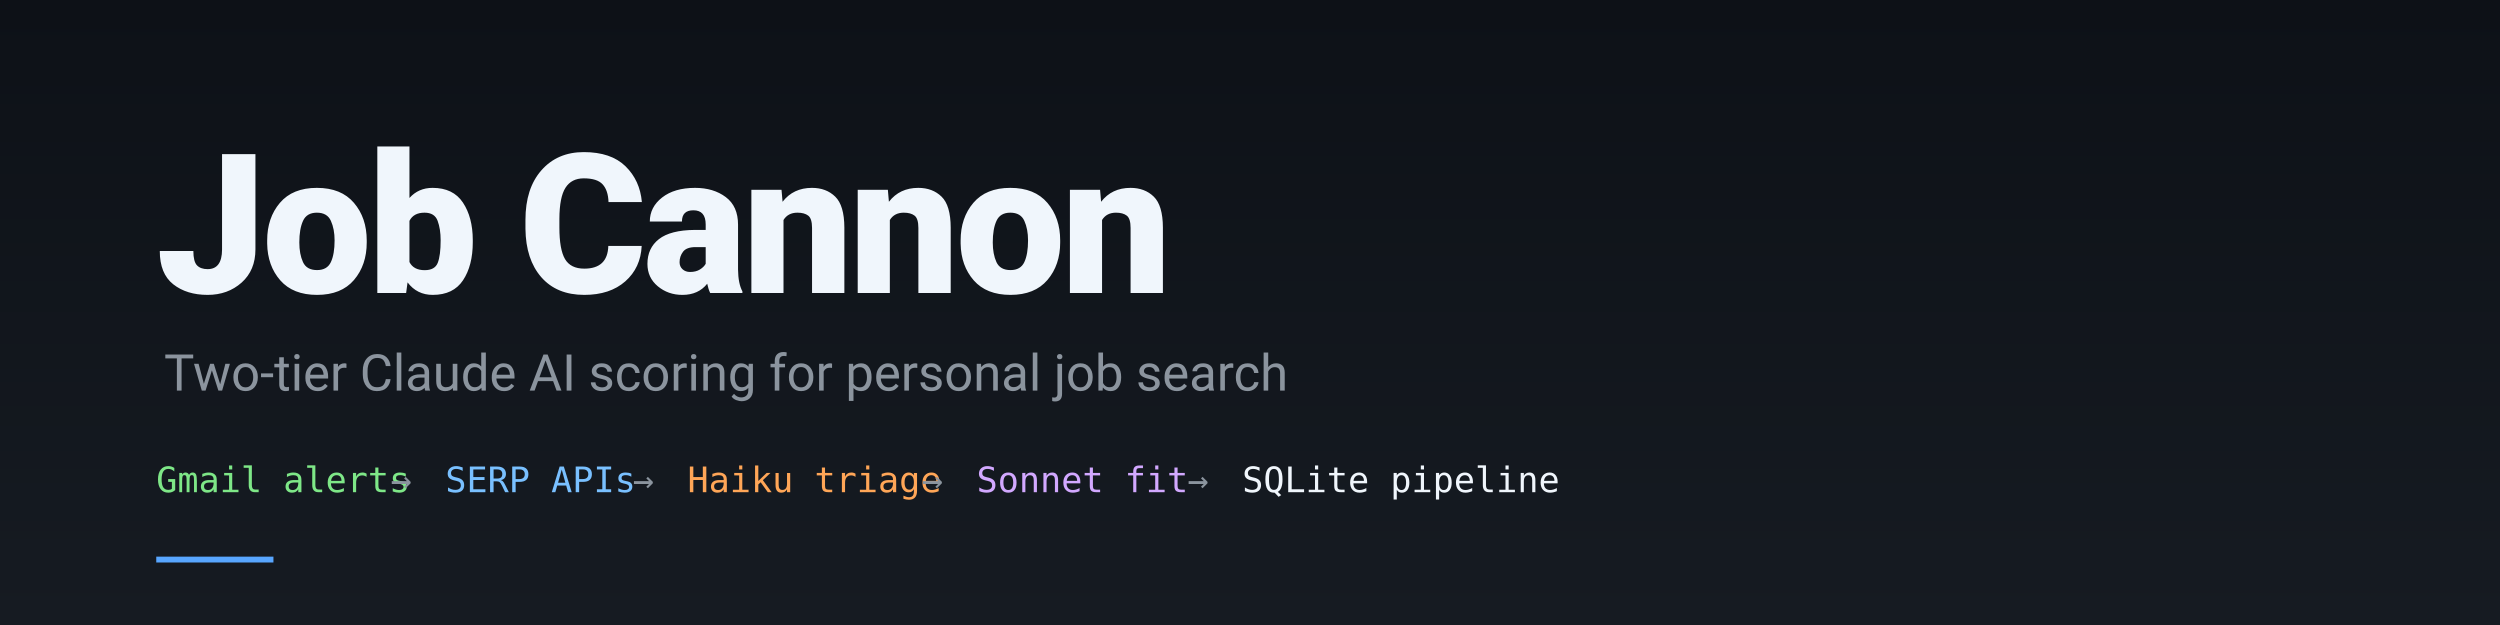
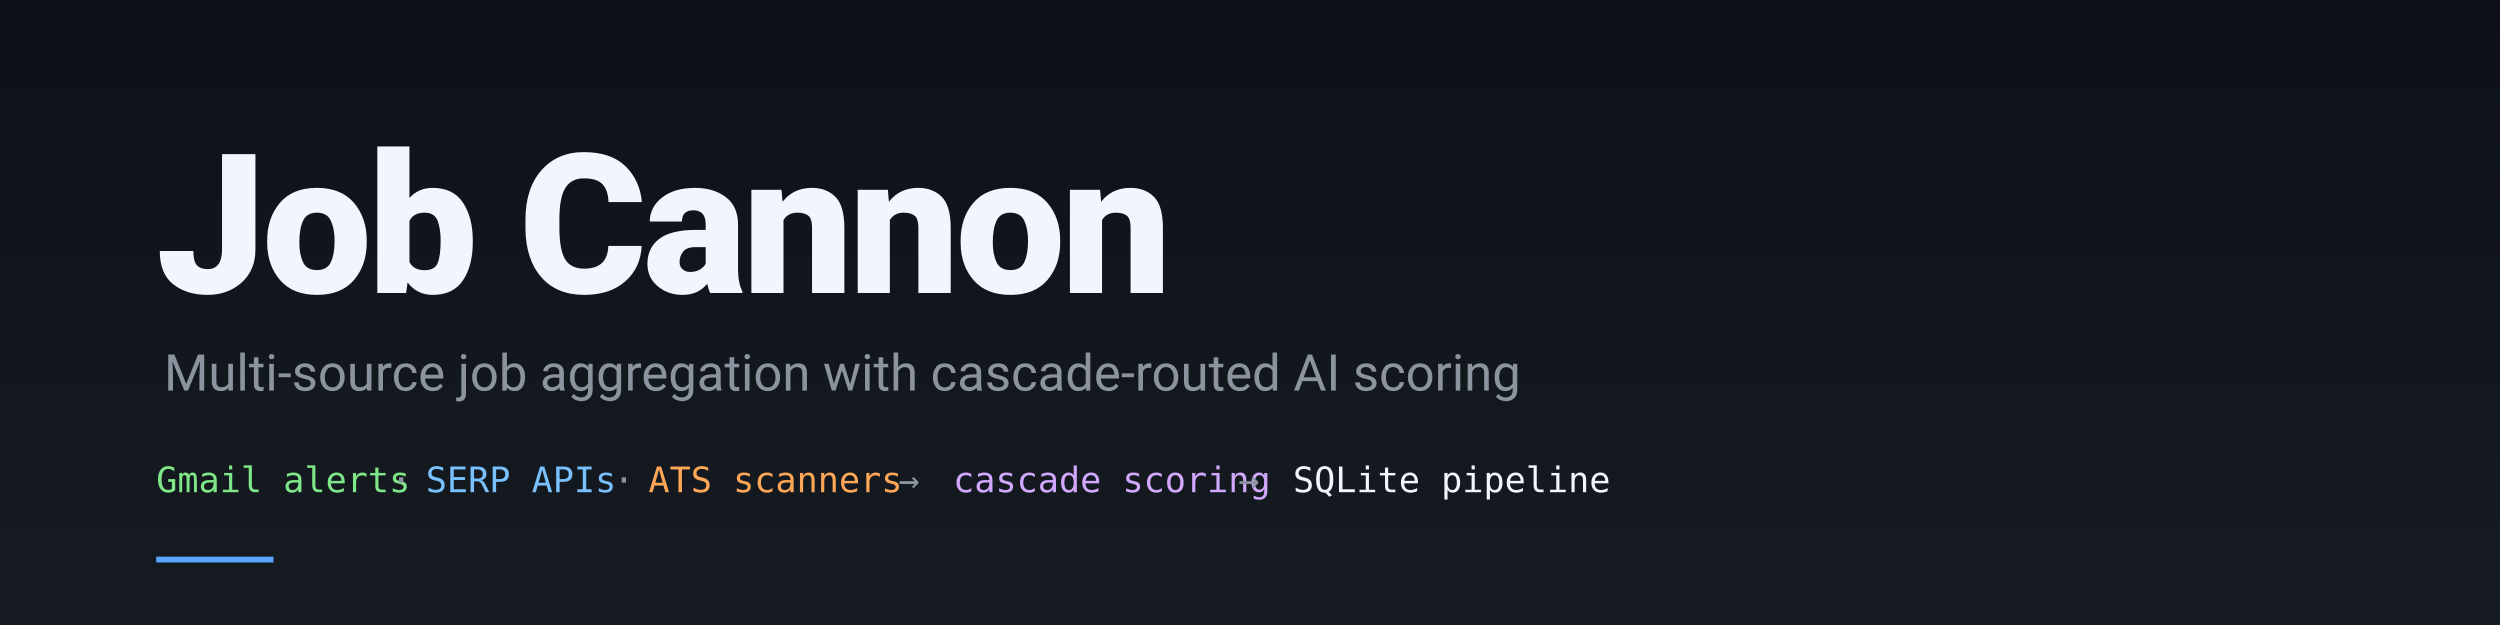
- <svg xmlns="http://www.w3.org/2000/svg" viewBox="0 0 1280 320" width="1280" height="320" role="img" aria-label="Job Cannon — two-tier Claude AI scoring for personal job search">
+ <svg xmlns="http://www.w3.org/2000/svg" viewBox="0 0 1280 320" width="1280" height="320" role="img" aria-label="Job Cannon — multi-source job aggregation with cascade-routed AI scoring">
  <defs>
    <linearGradient id="bg" x1="0" y1="0" x2="0" y2="1">
      <stop offset="0" stop-color="#0d1117" />
      <stop offset="1" stop-color="#161b22" />
    </linearGradient>
  </defs>
  <rect width="1280" height="320" fill="url(#bg)" />
  <text x="80" y="150" font-family="-apple-system, BlinkMacSystemFont, 'Segoe UI', Roboto, 'Helvetica Neue', sans-serif" font-weight="800" font-size="100" fill="#f0f6fc" letter-spacing="-2">Job Cannon</text>
-   <text x="84" y="200" font-family="-apple-system, BlinkMacSystemFont, 'Segoe UI', Roboto, 'Helvetica Neue', sans-serif" font-size="26" fill="#8b949e">Two-tier Claude AI scoring for personal job search</text>
+   <text x="84" y="200" font-family="-apple-system, BlinkMacSystemFont, 'Segoe UI', Roboto, 'Helvetica Neue', sans-serif" font-size="26" fill="#8b949e">Multi-source job aggregation with cascade-routed AI scoring</text>
  <g transform="translate(80, 252)" font-family="ui-monospace, SFMono-Regular, Menlo, Consolas, monospace" font-size="18">
    <text fill="#7ee787">Gmail alerts</text>
-     <text x="120" fill="#8b949e">→</text>
-     <text x="148" fill="#79c0ff">SERP APIs</text>
-     <text x="244" fill="#8b949e">→</text>
-     <text x="272" fill="#ffa657">Haiku triage</text>
-     <text x="392" fill="#8b949e">→</text>
-     <text x="420" fill="#d2a8ff">Sonnet fit</text>
-     <text x="528" fill="#8b949e">→</text>
-     <text x="556" fill="#f0f6fc">SQLite pipeline</text>
+     <text x="120" fill="#8b949e">·</text>
+     <text x="138" fill="#79c0ff">SERP APIs</text>
+     <text x="234" fill="#8b949e">·</text>
+     <text x="252" fill="#ffa657">ATS scanners</text>
+     <text x="380" fill="#8b949e">→</text>
+     <text x="408" fill="#d2a8ff">cascade scoring</text>
+     <text x="554" fill="#8b949e">→</text>
+     <text x="582" fill="#f0f6fc">SQLite pipeline</text>
  </g>
  <rect x="80" y="285" width="60" height="3" fill="#58a6ff" />
</svg>
